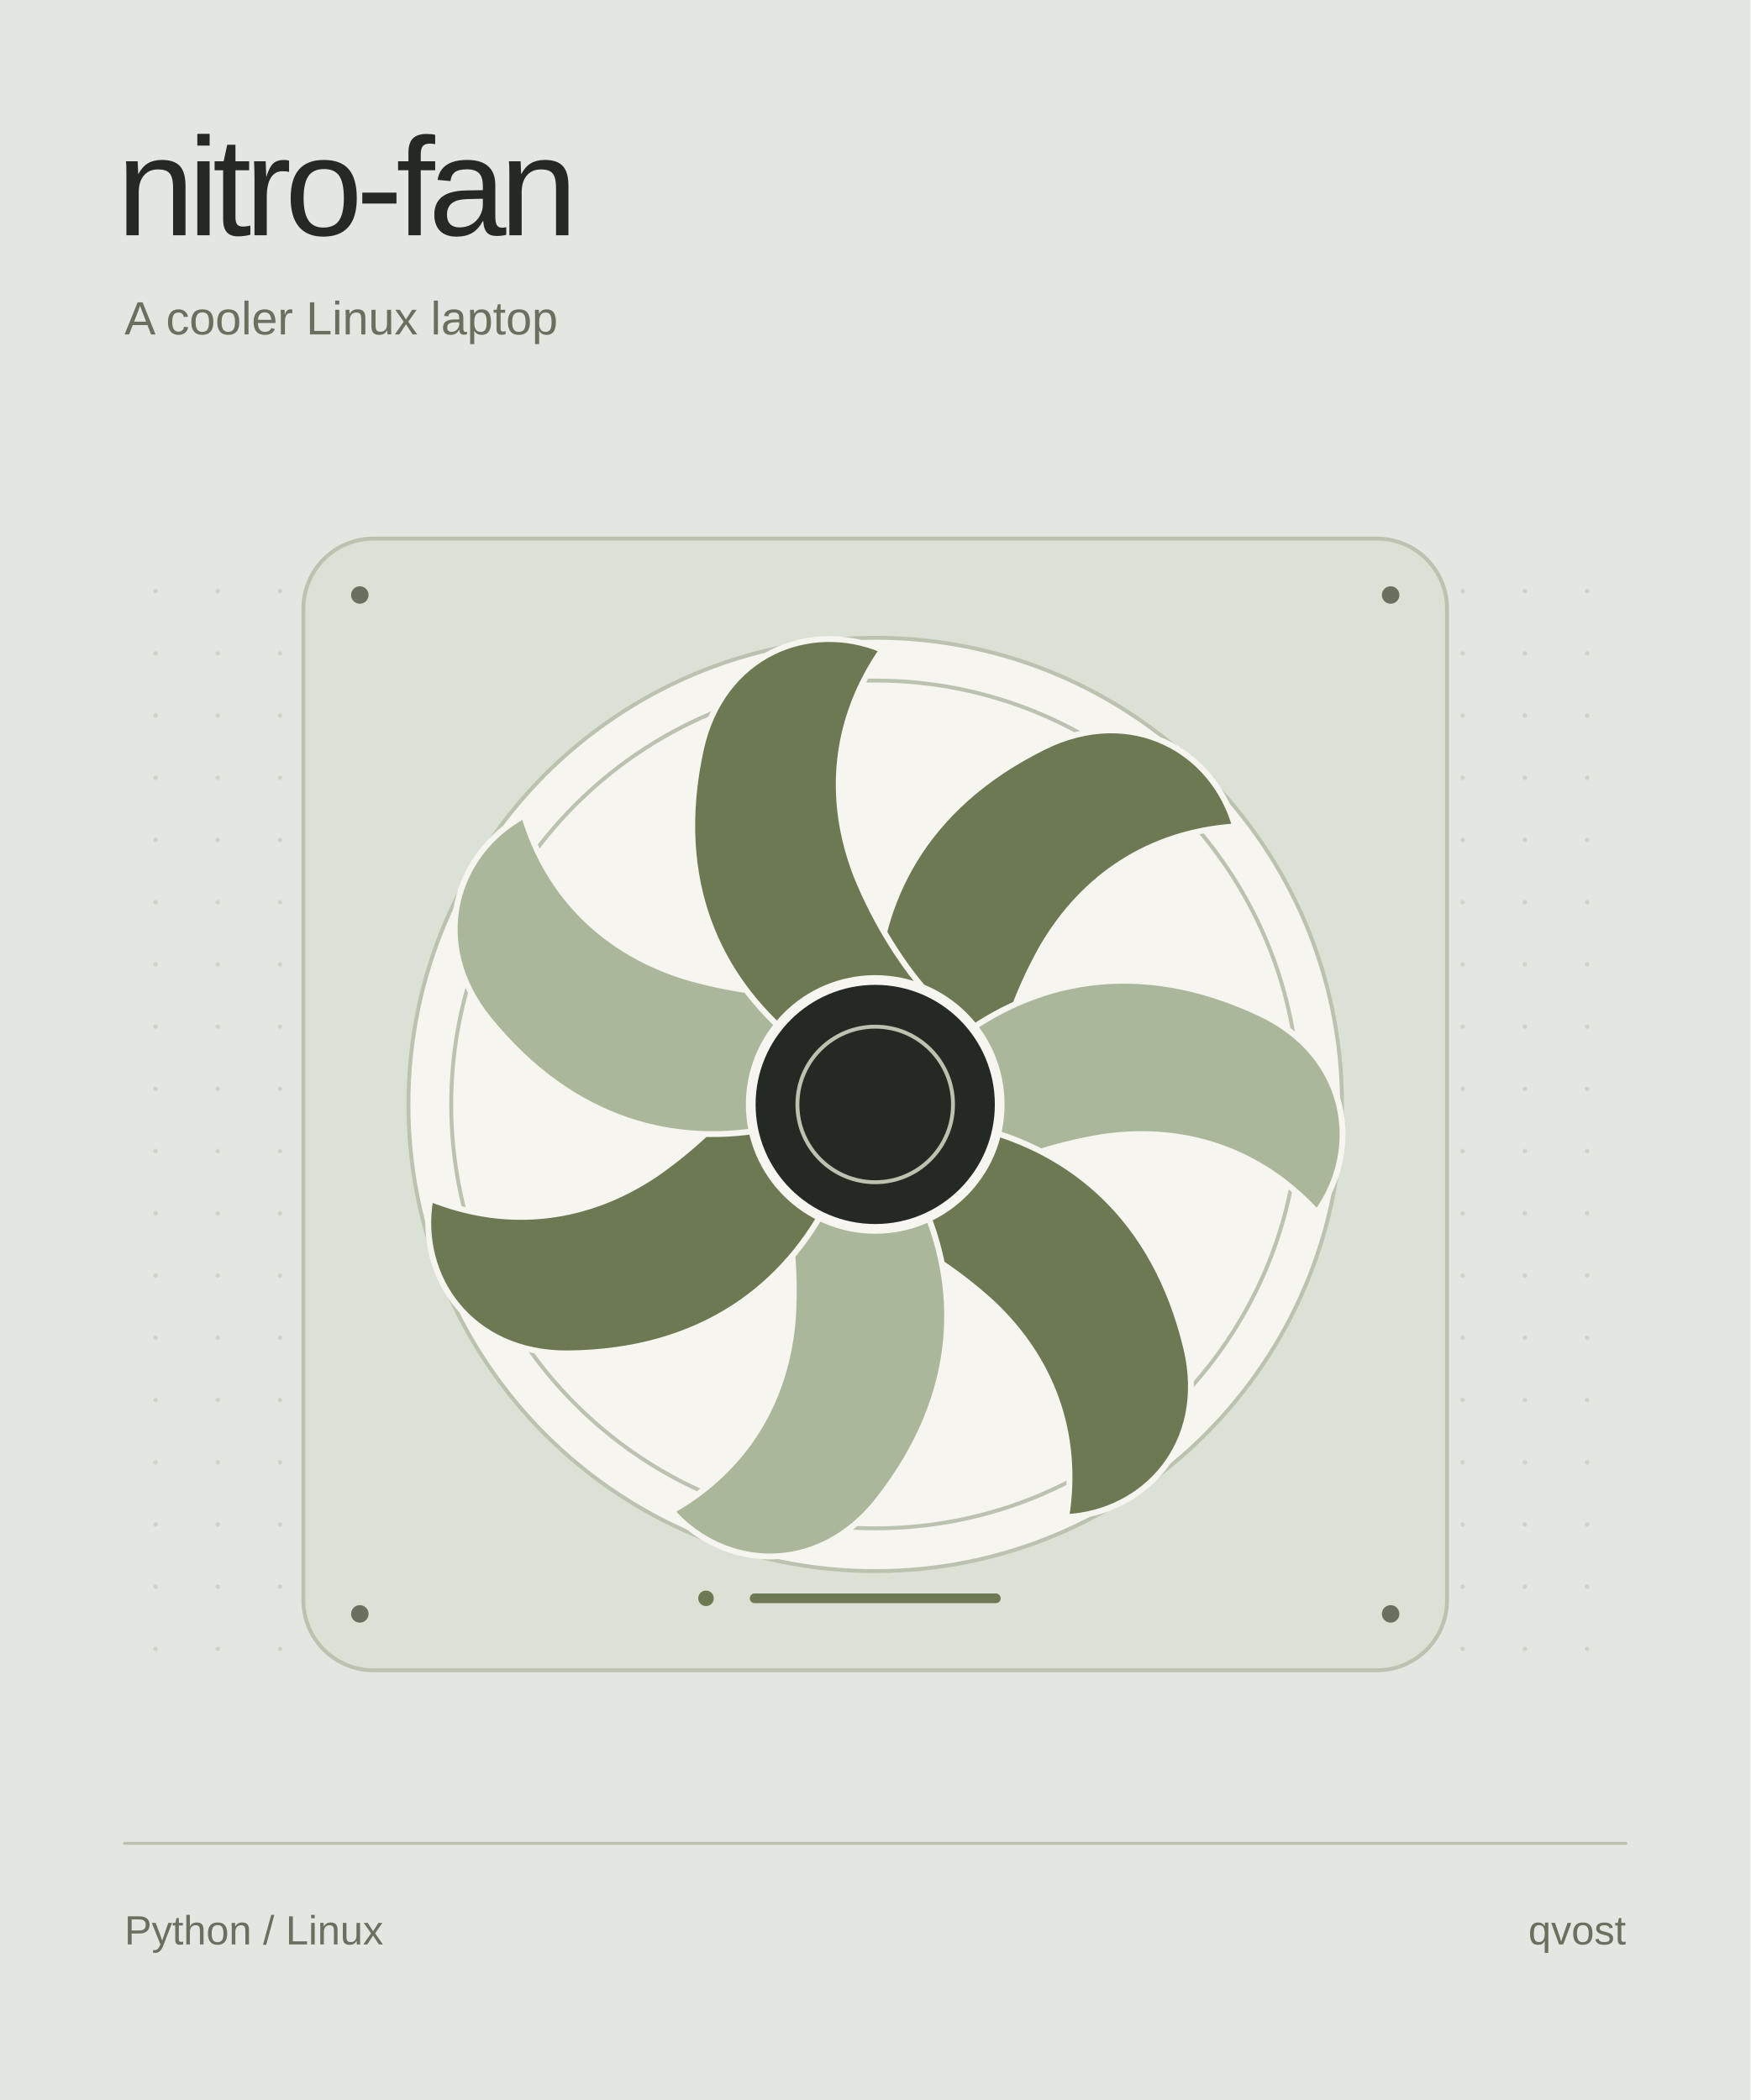
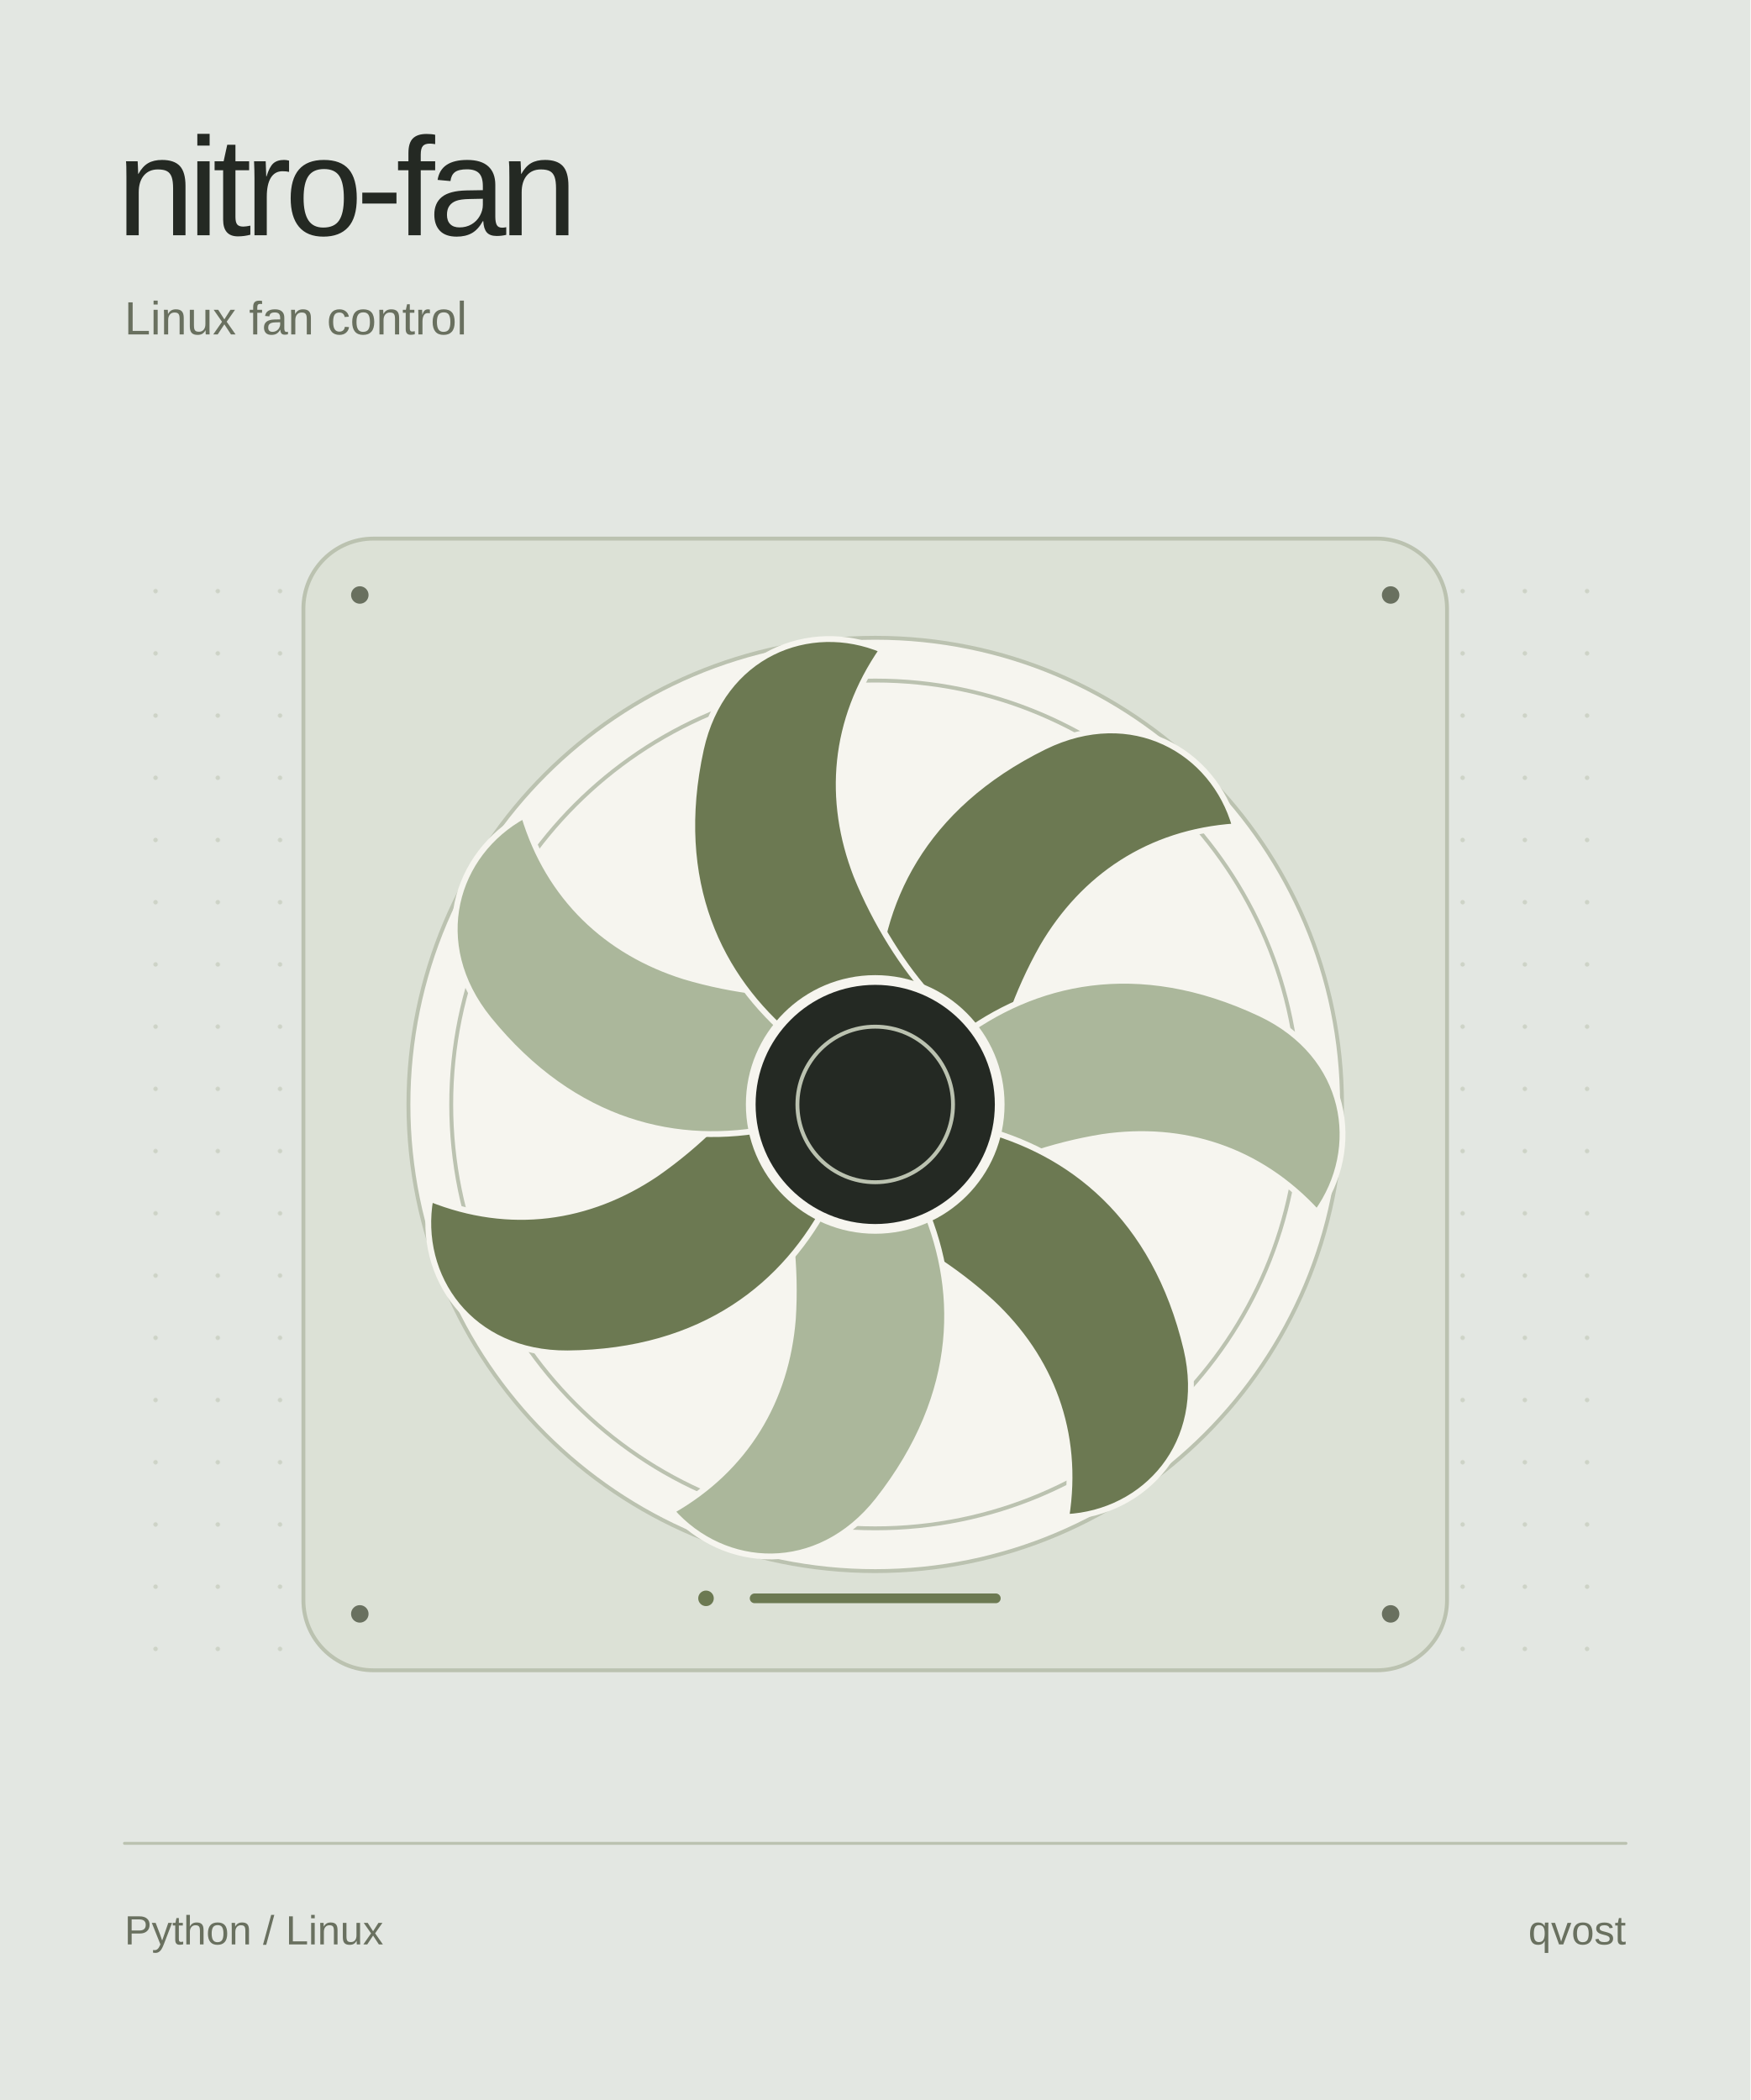
<svg xmlns="http://www.w3.org/2000/svg" width="900" height="1080" viewBox="0 0 900 1080" role="img" aria-labelledby="title desc">
  <defs>
    <pattern id="dot-grid" width="32" height="32" patternUnits="userSpaceOnUse">
      <circle cx="16" cy="16" r="1.15" fill="#bbc2b0" opacity=".55" />
    </pattern>
  </defs>
  <rect width="900" height="1080" fill="#e3e7e2" />
  <rect x="54" y="274" width="792" height="590" fill="url(#dot-grid)" />
  <text x="60" y="121" fill="#242923" font-family="Arial, Helvetica, sans-serif" font-size="72" letter-spacing="-3.4">nitro-fan</text>
-   <text x="64" y="172" fill="#69705f" font-family="Arial, Helvetica, sans-serif" font-size="24">A cooler Linux laptop</text>
+   <text x="64" y="172" fill="#69705f" font-family="Arial, Helvetica, sans-serif" font-size="24">Linux fan control</text>
  <rect x="156" y="277" width="588" height="582" rx="36" fill="#dce1d6" stroke="#bbc2b0" stroke-width="2" />
  <circle cx="185" cy="306" r="4.5" fill="#69705f" stroke="none" stroke-width="2" />
  <circle cx="715" cy="306" r="4.5" fill="#69705f" stroke="none" stroke-width="2" />
  <circle cx="185" cy="830" r="4.5" fill="#69705f" stroke="none" stroke-width="2" />
  <circle cx="715" cy="830" r="4.5" fill="#69705f" stroke="none" stroke-width="2" />
  <circle cx="450" cy="568" r="240" fill="#f6f5ef" stroke="#bbc2b0" stroke-width="2" />
  <circle cx="450" cy="568" r="218" fill="none" stroke="#bbc2b0" stroke-width="2" />
  <g transform="rotate(0 450 568)">
    <path d="M450 514C451 465 474 415 537 384C582 362 624 386 635 425C591 428 557 451 536 487C523 510 514 536 511 557Z" fill="#6c7952" stroke="#f6f5ef" stroke-width="3" />
  </g>
  <g transform="rotate(51.42857 450 568)">
    <path d="M450 514C451 465 474 415 537 384C582 362 624 386 635 425C591 428 557 451 536 487C523 510 514 536 511 557Z" fill="#abb79b" stroke="#f6f5ef" stroke-width="3" />
  </g>
  <g transform="rotate(102.8571 450 568)">
    <path d="M450 514C451 465 474 415 537 384C582 362 624 386 635 425C591 428 557 451 536 487C523 510 514 536 511 557Z" fill="#6c7952" stroke="#f6f5ef" stroke-width="3" />
  </g>
  <g transform="rotate(154.2857 450 568)">
    <path d="M450 514C451 465 474 415 537 384C582 362 624 386 635 425C591 428 557 451 536 487C523 510 514 536 511 557Z" fill="#abb79b" stroke="#f6f5ef" stroke-width="3" />
  </g>
  <g transform="rotate(205.7143 450 568)">
    <path d="M450 514C451 465 474 415 537 384C582 362 624 386 635 425C591 428 557 451 536 487C523 510 514 536 511 557Z" fill="#6c7952" stroke="#f6f5ef" stroke-width="3" />
  </g>
  <g transform="rotate(257.1429 450 568)">
    <path d="M450 514C451 465 474 415 537 384C582 362 624 386 635 425C591 428 557 451 536 487C523 510 514 536 511 557Z" fill="#abb79b" stroke="#f6f5ef" stroke-width="3" />
  </g>
  <g transform="rotate(308.5714 450 568)">
    <path d="M450 514C451 465 474 415 537 384C582 362 624 386 635 425C591 428 557 451 536 487C523 510 514 536 511 557Z" fill="#6c7952" stroke="#f6f5ef" stroke-width="3" />
  </g>
  <circle cx="450" cy="568" r="64" fill="#242923" stroke="#f6f5ef" stroke-width="5" />
  <circle cx="450" cy="568" r="40" fill="none" stroke="#bbc2b0" stroke-width="2" />
  <path d="M388 822h124" fill="none" stroke="#6c7952" stroke-width="5" stroke-linecap="round" stroke-linejoin="round" />
  <circle cx="363" cy="822" r="4" fill="#6c7952" stroke="none" stroke-width="2" />
  <path d="M64 948H836" fill="none" stroke="#bbc2b0" stroke-width="1.5" stroke-linecap="round" stroke-linejoin="round" />
  <text x="64" y="1000" fill="#69705f" font-family="Arial, Helvetica, sans-serif" font-size="21">Python / Linux</text>
  <text x="836" y="1000" fill="#69705f" font-family="Arial, Helvetica, sans-serif" font-size="21" text-anchor="end">qvost</text>
</svg>
